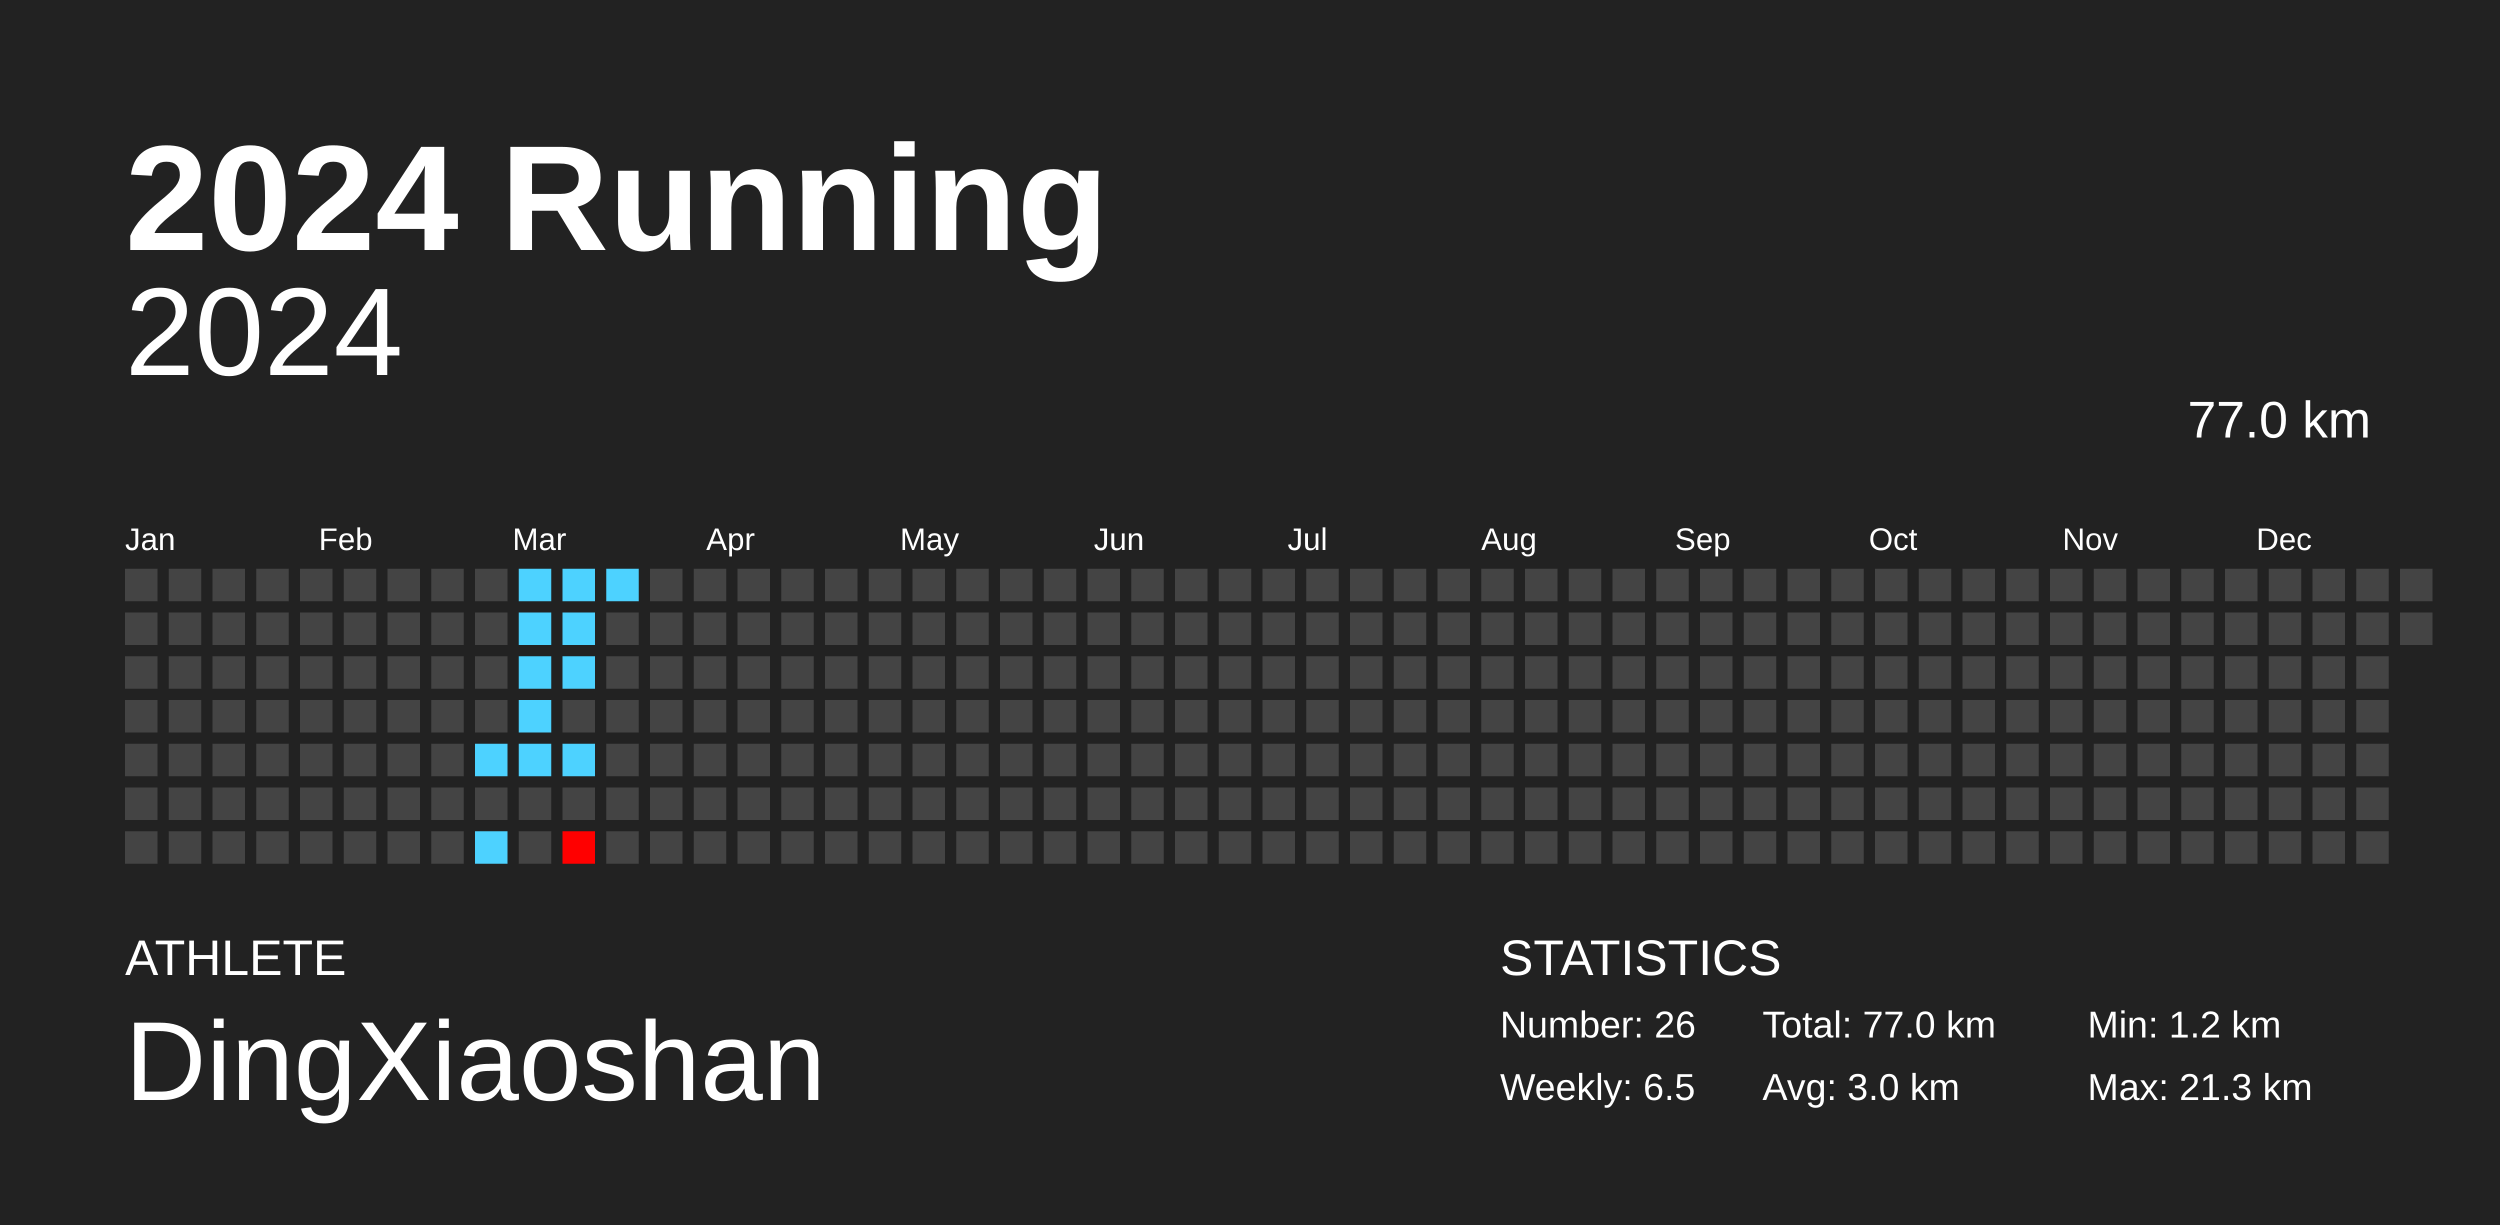
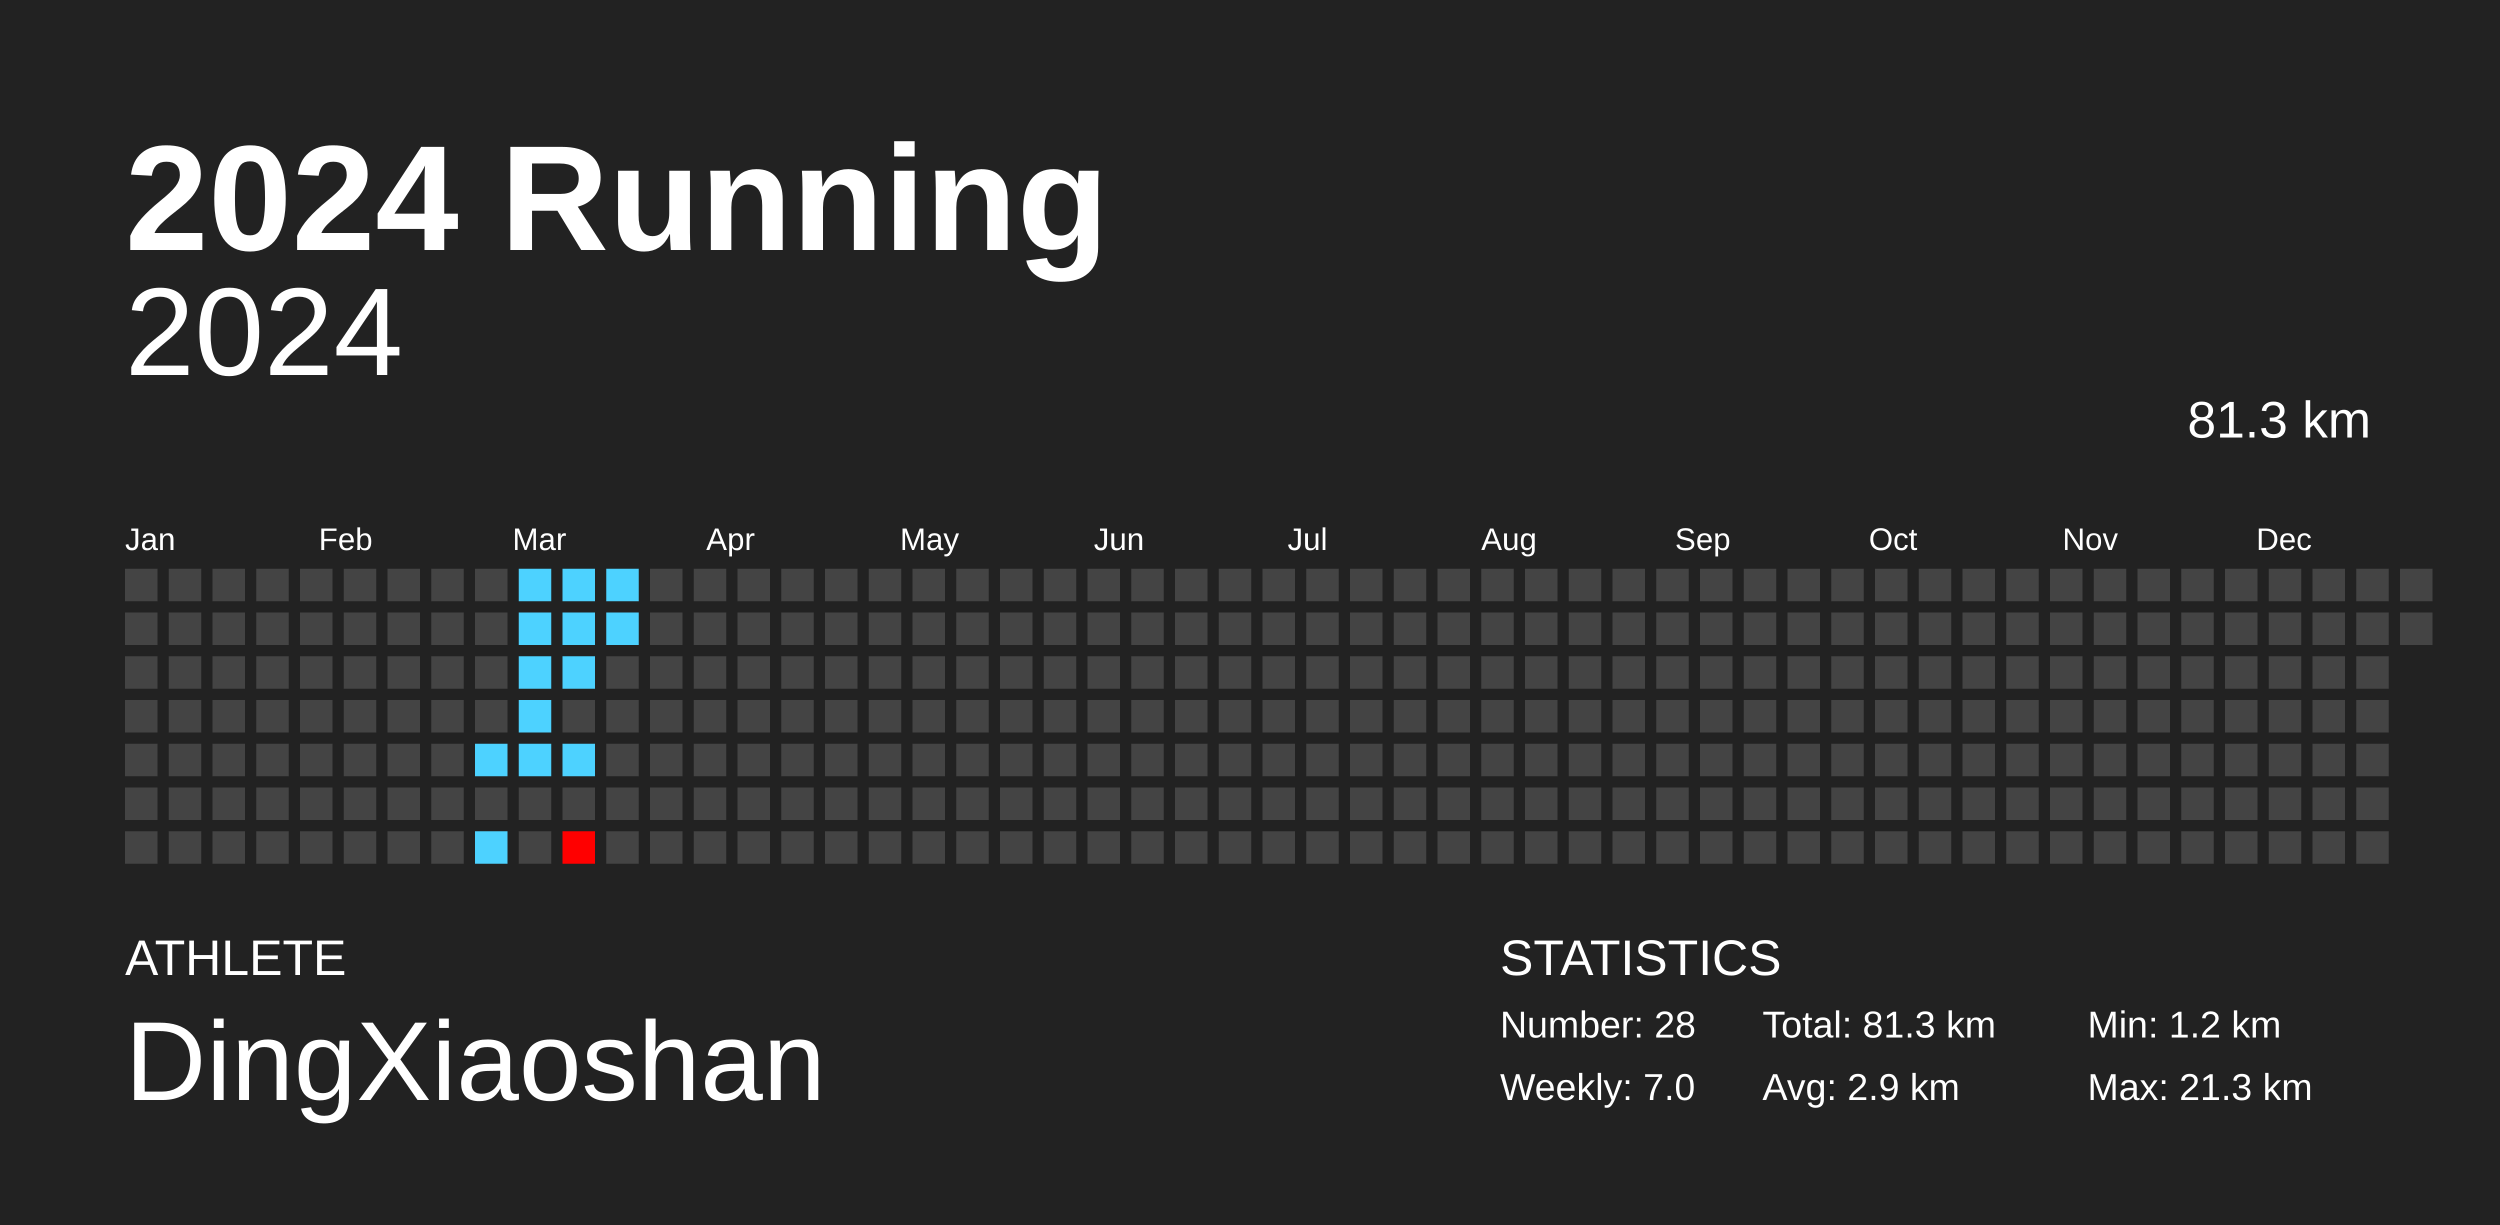
<svg xmlns="http://www.w3.org/2000/svg" baseProfile="full" height="98mm" version="1.1" viewBox="0,0,200,98" width="200mm">
  <defs />
  <rect fill="#222222" height="98" width="200" x="0" y="0" />
  <text fill="#FFFFFF" style="font-size:12px; font-family:Arial; font-weight:bold;" x="10" y="20">2024 Running</text>
  <text fill="#FFFFFF" style="font-size:4px; font-family:Arial" x="10" y="78">ATHLETE</text>
  <text fill="#FFFFFF" style="font-size:9px; font-family:Arial" x="10" y="88">DingXiaoshan</text>
  <text fill="#FFFFFF" style="font-size:4px; font-family:Arial" x="120" y="78">STATISTICS</text>
-   <text fill="#FFFFFF" style="font-size:3px; font-family:Arial" x="120" y="83">Number: 26</text>
-   <text fill="#FFFFFF" style="font-size:3px; font-family:Arial" x="120" y="88">Weekly: 6.5</text>
-   <text fill="#FFFFFF" style="font-size:3px; font-family:Arial" x="141" y="83">Total: 77.0 km</text>
-   <text fill="#FFFFFF" style="font-size:3px; font-family:Arial" x="141" y="88">Avg: 3.0 km</text>
+   <text fill="#FFFFFF" style="font-size:3px; font-family:Arial" x="120" y="83">Number: 28</text>
+   <text fill="#FFFFFF" style="font-size:3px; font-family:Arial" x="120" y="88">Weekly: 7.0</text>
+   <text fill="#FFFFFF" style="font-size:3px; font-family:Arial" x="141" y="83">Total: 81.3 km</text>
+   <text fill="#FFFFFF" style="font-size:3px; font-family:Arial" x="141" y="88">Avg: 2.9 km</text>
  <text fill="#FFFFFF" style="font-size:3px; font-family:Arial" x="167" y="83">Min: 1.2 km</text>
  <text fill="#FFFFFF" style="font-size:3px; font-family:Arial" x="167" y="88">Max: 21.3 km</text>
  <text alignment-baseline="hanging" fill="#FFFFFF" style="font-size:10.0px; font-family:Arial;" x="10" y="30">2024</text>
-   <text alignment-baseline="hanging" fill="#FFFFFF" style="font-size:4.125px; font-family:Arial;" x="175" y="35">77.0 km</text>
+   <text alignment-baseline="hanging" fill="#FFFFFF" style="font-size:4.125px; font-family:Arial;" x="175" y="35">81.3 km</text>
  <text fill="#FFFFFF" style="font-size:2.5px; font-family:Arial" x="10.0" y="44">Jan</text>
  <text fill="#FFFFFF" style="font-size:2.5px; font-family:Arial" x="25.5" y="44">Feb</text>
  <text fill="#FFFFFF" style="font-size:2.5px; font-family:Arial" x="41.0" y="44">Mar</text>
  <text fill="#FFFFFF" style="font-size:2.5px; font-family:Arial" x="56.5" y="44">Apr</text>
  <text fill="#FFFFFF" style="font-size:2.5px; font-family:Arial" x="72.0" y="44">May</text>
  <text fill="#FFFFFF" style="font-size:2.5px; font-family:Arial" x="87.5" y="44">Jun</text>
  <text fill="#FFFFFF" style="font-size:2.5px; font-family:Arial" x="103.0" y="44">Jul</text>
  <text fill="#FFFFFF" style="font-size:2.5px; font-family:Arial" x="118.5" y="44">Aug</text>
  <text fill="#FFFFFF" style="font-size:2.5px; font-family:Arial" x="134.0" y="44">Sep</text>
  <text fill="#FFFFFF" style="font-size:2.5px; font-family:Arial" x="149.5" y="44">Oct</text>
  <text fill="#FFFFFF" style="font-size:2.5px; font-family:Arial" x="165.0" y="44">Nov</text>
  <text fill="#FFFFFF" style="font-size:2.5px; font-family:Arial" x="180.5" y="44">Dec</text>
  <rect fill="#444444" height="2.6" width="2.6" x="10.0" y="45.5" />
  <rect fill="#444444" height="2.6" width="2.6" x="10.0" y="49.0" />
  <rect fill="#444444" height="2.6" width="2.6" x="10.0" y="52.5" />
  <rect fill="#444444" height="2.6" width="2.6" x="10.0" y="56.0" />
  <rect fill="#444444" height="2.6" width="2.6" x="10.0" y="59.5" />
  <rect fill="#444444" height="2.6" width="2.6" x="10.0" y="63.0" />
  <rect fill="#444444" height="2.6" width="2.6" x="10.0" y="66.5" />
  <rect fill="#444444" height="2.6" width="2.6" x="13.5" y="45.5" />
  <rect fill="#444444" height="2.6" width="2.6" x="13.5" y="49.0" />
  <rect fill="#444444" height="2.6" width="2.6" x="13.5" y="52.5" />
  <rect fill="#444444" height="2.6" width="2.6" x="13.5" y="56.0" />
  <rect fill="#444444" height="2.6" width="2.6" x="13.5" y="59.5" />
  <rect fill="#444444" height="2.6" width="2.6" x="13.5" y="63.0" />
  <rect fill="#444444" height="2.6" width="2.6" x="13.5" y="66.5" />
  <rect fill="#444444" height="2.6" width="2.6" x="17.0" y="45.5" />
  <rect fill="#444444" height="2.6" width="2.6" x="17.0" y="49.0" />
  <rect fill="#444444" height="2.6" width="2.6" x="17.0" y="52.5" />
  <rect fill="#444444" height="2.6" width="2.6" x="17.0" y="56.0" />
  <rect fill="#444444" height="2.6" width="2.6" x="17.0" y="59.5" />
  <rect fill="#444444" height="2.6" width="2.6" x="17.0" y="63.0" />
  <rect fill="#444444" height="2.6" width="2.6" x="17.0" y="66.5" />
  <rect fill="#444444" height="2.6" width="2.6" x="20.5" y="45.5" />
  <rect fill="#444444" height="2.6" width="2.6" x="20.5" y="49.0" />
  <rect fill="#444444" height="2.6" width="2.6" x="20.5" y="52.5" />
  <rect fill="#444444" height="2.6" width="2.6" x="20.5" y="56.0" />
  <rect fill="#444444" height="2.6" width="2.6" x="20.5" y="59.5" />
  <rect fill="#444444" height="2.6" width="2.6" x="20.5" y="63.0" />
  <rect fill="#444444" height="2.6" width="2.6" x="20.5" y="66.5" />
  <rect fill="#444444" height="2.6" width="2.6" x="24.0" y="45.5" />
  <rect fill="#444444" height="2.6" width="2.6" x="24.0" y="49.0" />
  <rect fill="#444444" height="2.6" width="2.6" x="24.0" y="52.5" />
  <rect fill="#444444" height="2.6" width="2.6" x="24.0" y="56.0" />
  <rect fill="#444444" height="2.6" width="2.6" x="24.0" y="59.5" />
  <rect fill="#444444" height="2.6" width="2.6" x="24.0" y="63.0" />
  <rect fill="#444444" height="2.6" width="2.6" x="24.0" y="66.5" />
  <rect fill="#444444" height="2.6" width="2.6" x="27.5" y="45.5" />
  <rect fill="#444444" height="2.6" width="2.6" x="27.5" y="49.0" />
  <rect fill="#444444" height="2.6" width="2.6" x="27.5" y="52.5" />
  <rect fill="#444444" height="2.6" width="2.6" x="27.5" y="56.0" />
  <rect fill="#444444" height="2.6" width="2.6" x="27.5" y="59.5" />
  <rect fill="#444444" height="2.6" width="2.6" x="27.5" y="63.0" />
  <rect fill="#444444" height="2.6" width="2.6" x="27.5" y="66.5" />
  <rect fill="#444444" height="2.6" width="2.6" x="31.0" y="45.5" />
  <rect fill="#444444" height="2.6" width="2.6" x="31.0" y="49.0" />
  <rect fill="#444444" height="2.6" width="2.6" x="31.0" y="52.5" />
  <rect fill="#444444" height="2.6" width="2.6" x="31.0" y="56.0" />
  <rect fill="#444444" height="2.6" width="2.6" x="31.0" y="59.5" />
  <rect fill="#444444" height="2.6" width="2.6" x="31.0" y="63.0" />
  <rect fill="#444444" height="2.6" width="2.6" x="31.0" y="66.5" />
  <rect fill="#444444" height="2.6" width="2.6" x="34.5" y="45.5" />
  <rect fill="#444444" height="2.6" width="2.6" x="34.5" y="49.0" />
  <rect fill="#444444" height="2.6" width="2.6" x="34.5" y="52.5" />
  <rect fill="#444444" height="2.6" width="2.6" x="34.5" y="56.0" />
  <rect fill="#444444" height="2.6" width="2.6" x="34.5" y="59.5" />
  <rect fill="#444444" height="2.6" width="2.6" x="34.5" y="63.0" />
  <rect fill="#444444" height="2.6" width="2.6" x="34.5" y="66.5" />
  <rect fill="#444444" height="2.6" width="2.6" x="38.0" y="45.5" />
  <rect fill="#444444" height="2.6" width="2.6" x="38.0" y="49.0" />
  <rect fill="#444444" height="2.6" width="2.6" x="38.0" y="52.5" />
  <rect fill="#444444" height="2.6" width="2.6" x="38.0" y="56.0" />
  <rect fill="#4dd2ff" height="2.6" width="2.6" x="38.0" y="59.5" />
  <rect fill="#444444" height="2.6" width="2.6" x="38.0" y="63.0" />
  <rect fill="#4dd2ff" height="2.6" width="2.6" x="38.0" y="66.5" />
  <rect fill="#4dd2ff" height="2.6" width="2.6" x="41.5" y="45.5" />
  <rect fill="#4dd2ff" height="2.6" width="2.6" x="41.5" y="49.0" />
  <rect fill="#4dd2ff" height="2.6" width="2.6" x="41.5" y="52.5" />
  <rect fill="#4dd2ff" height="2.6" width="2.6" x="41.5" y="56.0" />
  <rect fill="#4dd2ff" height="2.6" width="2.6" x="41.5" y="59.5" />
  <rect fill="#444444" height="2.6" width="2.6" x="41.5" y="63.0" />
  <rect fill="#444444" height="2.6" width="2.6" x="41.5" y="66.5" />
  <rect fill="#4dd2ff" height="2.6" width="2.6" x="45.0" y="45.5" />
  <rect fill="#4dd2ff" height="2.6" width="2.6" x="45.0" y="49.0" />
  <rect fill="#4dd2ff" height="2.6" width="2.6" x="45.0" y="52.5" />
  <rect fill="#444444" height="2.6" width="2.6" x="45.0" y="56.0" />
  <rect fill="#4dd2ff" height="2.6" width="2.6" x="45.0" y="59.5" />
  <rect fill="#444444" height="2.6" width="2.6" x="45.0" y="63.0" />
  <rect fill="red" height="2.6" width="2.6" x="45.0" y="66.5" />
  <rect fill="#4dd2ff" height="2.6" width="2.6" x="48.5" y="45.5" />
-   <rect fill="#444444" height="2.6" width="2.6" x="48.5" y="49.0" />
+   <rect fill="#4dd2ff" height="2.6" width="2.6" x="48.5" y="49.0" />
  <rect fill="#444444" height="2.6" width="2.6" x="48.5" y="52.5" />
  <rect fill="#444444" height="2.6" width="2.6" x="48.5" y="56.0" />
  <rect fill="#444444" height="2.6" width="2.6" x="48.5" y="59.5" />
  <rect fill="#444444" height="2.6" width="2.6" x="48.5" y="63.0" />
  <rect fill="#444444" height="2.6" width="2.6" x="48.5" y="66.5" />
  <rect fill="#444444" height="2.6" width="2.6" x="52.0" y="45.5" />
  <rect fill="#444444" height="2.6" width="2.6" x="52.0" y="49.0" />
  <rect fill="#444444" height="2.6" width="2.6" x="52.0" y="52.5" />
  <rect fill="#444444" height="2.6" width="2.6" x="52.0" y="56.0" />
  <rect fill="#444444" height="2.6" width="2.6" x="52.0" y="59.5" />
  <rect fill="#444444" height="2.6" width="2.6" x="52.0" y="63.0" />
  <rect fill="#444444" height="2.6" width="2.6" x="52.0" y="66.5" />
  <rect fill="#444444" height="2.6" width="2.6" x="55.5" y="45.5" />
  <rect fill="#444444" height="2.6" width="2.6" x="55.5" y="49.0" />
  <rect fill="#444444" height="2.6" width="2.6" x="55.5" y="52.5" />
  <rect fill="#444444" height="2.6" width="2.6" x="55.5" y="56.0" />
  <rect fill="#444444" height="2.6" width="2.6" x="55.5" y="59.5" />
  <rect fill="#444444" height="2.6" width="2.6" x="55.5" y="63.0" />
  <rect fill="#444444" height="2.6" width="2.6" x="55.5" y="66.5" />
  <rect fill="#444444" height="2.6" width="2.6" x="59.0" y="45.5" />
  <rect fill="#444444" height="2.6" width="2.6" x="59.0" y="49.0" />
  <rect fill="#444444" height="2.6" width="2.6" x="59.0" y="52.5" />
  <rect fill="#444444" height="2.6" width="2.6" x="59.0" y="56.0" />
  <rect fill="#444444" height="2.6" width="2.6" x="59.0" y="59.5" />
  <rect fill="#444444" height="2.6" width="2.6" x="59.0" y="63.0" />
  <rect fill="#444444" height="2.6" width="2.6" x="59.0" y="66.5" />
  <rect fill="#444444" height="2.6" width="2.6" x="62.5" y="45.5" />
  <rect fill="#444444" height="2.6" width="2.6" x="62.5" y="49.0" />
  <rect fill="#444444" height="2.6" width="2.6" x="62.5" y="52.5" />
  <rect fill="#444444" height="2.6" width="2.6" x="62.5" y="56.0" />
  <rect fill="#444444" height="2.6" width="2.6" x="62.5" y="59.5" />
  <rect fill="#444444" height="2.6" width="2.6" x="62.5" y="63.0" />
  <rect fill="#444444" height="2.6" width="2.6" x="62.5" y="66.5" />
  <rect fill="#444444" height="2.6" width="2.6" x="66.0" y="45.5" />
  <rect fill="#444444" height="2.6" width="2.6" x="66.0" y="49.0" />
  <rect fill="#444444" height="2.6" width="2.6" x="66.0" y="52.5" />
  <rect fill="#444444" height="2.6" width="2.6" x="66.0" y="56.0" />
  <rect fill="#444444" height="2.6" width="2.6" x="66.0" y="59.5" />
  <rect fill="#444444" height="2.6" width="2.6" x="66.0" y="63.0" />
  <rect fill="#444444" height="2.6" width="2.6" x="66.0" y="66.5" />
  <rect fill="#444444" height="2.6" width="2.6" x="69.5" y="45.5" />
  <rect fill="#444444" height="2.6" width="2.6" x="69.5" y="49.0" />
  <rect fill="#444444" height="2.6" width="2.6" x="69.5" y="52.5" />
  <rect fill="#444444" height="2.6" width="2.6" x="69.5" y="56.0" />
  <rect fill="#444444" height="2.6" width="2.6" x="69.5" y="59.5" />
  <rect fill="#444444" height="2.6" width="2.6" x="69.5" y="63.0" />
  <rect fill="#444444" height="2.6" width="2.6" x="69.5" y="66.5" />
  <rect fill="#444444" height="2.6" width="2.6" x="73.0" y="45.5" />
  <rect fill="#444444" height="2.6" width="2.6" x="73.0" y="49.0" />
  <rect fill="#444444" height="2.6" width="2.6" x="73.0" y="52.5" />
  <rect fill="#444444" height="2.6" width="2.6" x="73.0" y="56.0" />
  <rect fill="#444444" height="2.6" width="2.6" x="73.0" y="59.5" />
  <rect fill="#444444" height="2.6" width="2.6" x="73.0" y="63.0" />
  <rect fill="#444444" height="2.6" width="2.6" x="73.0" y="66.5" />
  <rect fill="#444444" height="2.6" width="2.6" x="76.5" y="45.5" />
  <rect fill="#444444" height="2.6" width="2.6" x="76.5" y="49.0" />
  <rect fill="#444444" height="2.6" width="2.6" x="76.5" y="52.5" />
  <rect fill="#444444" height="2.6" width="2.6" x="76.5" y="56.0" />
  <rect fill="#444444" height="2.6" width="2.6" x="76.5" y="59.5" />
  <rect fill="#444444" height="2.6" width="2.6" x="76.5" y="63.0" />
  <rect fill="#444444" height="2.6" width="2.6" x="76.5" y="66.5" />
  <rect fill="#444444" height="2.6" width="2.6" x="80.0" y="45.5" />
  <rect fill="#444444" height="2.6" width="2.6" x="80.0" y="49.0" />
  <rect fill="#444444" height="2.6" width="2.6" x="80.0" y="52.5" />
  <rect fill="#444444" height="2.6" width="2.6" x="80.0" y="56.0" />
  <rect fill="#444444" height="2.6" width="2.6" x="80.0" y="59.5" />
  <rect fill="#444444" height="2.6" width="2.6" x="80.0" y="63.0" />
  <rect fill="#444444" height="2.6" width="2.6" x="80.0" y="66.5" />
  <rect fill="#444444" height="2.6" width="2.6" x="83.5" y="45.5" />
  <rect fill="#444444" height="2.6" width="2.6" x="83.5" y="49.0" />
  <rect fill="#444444" height="2.6" width="2.6" x="83.5" y="52.5" />
  <rect fill="#444444" height="2.6" width="2.6" x="83.5" y="56.0" />
  <rect fill="#444444" height="2.6" width="2.6" x="83.5" y="59.5" />
  <rect fill="#444444" height="2.6" width="2.6" x="83.5" y="63.0" />
  <rect fill="#444444" height="2.6" width="2.6" x="83.5" y="66.5" />
  <rect fill="#444444" height="2.6" width="2.6" x="87.0" y="45.5" />
  <rect fill="#444444" height="2.6" width="2.6" x="87.0" y="49.0" />
  <rect fill="#444444" height="2.6" width="2.6" x="87.0" y="52.5" />
  <rect fill="#444444" height="2.6" width="2.6" x="87.0" y="56.0" />
  <rect fill="#444444" height="2.6" width="2.6" x="87.0" y="59.5" />
  <rect fill="#444444" height="2.6" width="2.6" x="87.0" y="63.0" />
  <rect fill="#444444" height="2.6" width="2.6" x="87.0" y="66.5" />
  <rect fill="#444444" height="2.6" width="2.6" x="90.5" y="45.5" />
  <rect fill="#444444" height="2.6" width="2.6" x="90.5" y="49.0" />
  <rect fill="#444444" height="2.6" width="2.6" x="90.5" y="52.5" />
  <rect fill="#444444" height="2.6" width="2.6" x="90.5" y="56.0" />
  <rect fill="#444444" height="2.6" width="2.6" x="90.5" y="59.5" />
  <rect fill="#444444" height="2.6" width="2.6" x="90.5" y="63.0" />
  <rect fill="#444444" height="2.6" width="2.6" x="90.5" y="66.5" />
  <rect fill="#444444" height="2.6" width="2.6" x="94.0" y="45.5" />
  <rect fill="#444444" height="2.6" width="2.6" x="94.0" y="49.0" />
  <rect fill="#444444" height="2.6" width="2.6" x="94.0" y="52.5" />
  <rect fill="#444444" height="2.6" width="2.6" x="94.0" y="56.0" />
  <rect fill="#444444" height="2.6" width="2.6" x="94.0" y="59.5" />
  <rect fill="#444444" height="2.6" width="2.6" x="94.0" y="63.0" />
  <rect fill="#444444" height="2.6" width="2.6" x="94.0" y="66.5" />
  <rect fill="#444444" height="2.6" width="2.6" x="97.5" y="45.5" />
  <rect fill="#444444" height="2.6" width="2.6" x="97.5" y="49.0" />
  <rect fill="#444444" height="2.6" width="2.6" x="97.5" y="52.5" />
  <rect fill="#444444" height="2.6" width="2.6" x="97.5" y="56.0" />
  <rect fill="#444444" height="2.6" width="2.6" x="97.5" y="59.5" />
  <rect fill="#444444" height="2.6" width="2.6" x="97.5" y="63.0" />
  <rect fill="#444444" height="2.6" width="2.6" x="97.5" y="66.5" />
  <rect fill="#444444" height="2.6" width="2.6" x="101.0" y="45.5" />
  <rect fill="#444444" height="2.6" width="2.6" x="101.0" y="49.0" />
  <rect fill="#444444" height="2.6" width="2.6" x="101.0" y="52.5" />
  <rect fill="#444444" height="2.6" width="2.6" x="101.0" y="56.0" />
  <rect fill="#444444" height="2.6" width="2.6" x="101.0" y="59.5" />
  <rect fill="#444444" height="2.6" width="2.6" x="101.0" y="63.0" />
  <rect fill="#444444" height="2.6" width="2.6" x="101.0" y="66.5" />
  <rect fill="#444444" height="2.6" width="2.6" x="104.5" y="45.5" />
  <rect fill="#444444" height="2.6" width="2.6" x="104.5" y="49.0" />
  <rect fill="#444444" height="2.6" width="2.6" x="104.5" y="52.5" />
  <rect fill="#444444" height="2.6" width="2.6" x="104.5" y="56.0" />
  <rect fill="#444444" height="2.6" width="2.6" x="104.5" y="59.5" />
  <rect fill="#444444" height="2.6" width="2.6" x="104.5" y="63.0" />
  <rect fill="#444444" height="2.6" width="2.6" x="104.5" y="66.5" />
  <rect fill="#444444" height="2.6" width="2.6" x="108.0" y="45.5" />
  <rect fill="#444444" height="2.6" width="2.6" x="108.0" y="49.0" />
  <rect fill="#444444" height="2.6" width="2.6" x="108.0" y="52.5" />
  <rect fill="#444444" height="2.6" width="2.6" x="108.0" y="56.0" />
  <rect fill="#444444" height="2.6" width="2.6" x="108.0" y="59.5" />
  <rect fill="#444444" height="2.6" width="2.6" x="108.0" y="63.0" />
  <rect fill="#444444" height="2.6" width="2.6" x="108.0" y="66.5" />
  <rect fill="#444444" height="2.6" width="2.6" x="111.5" y="45.5" />
  <rect fill="#444444" height="2.6" width="2.6" x="111.5" y="49.0" />
  <rect fill="#444444" height="2.6" width="2.6" x="111.5" y="52.5" />
  <rect fill="#444444" height="2.6" width="2.6" x="111.5" y="56.0" />
  <rect fill="#444444" height="2.6" width="2.6" x="111.5" y="59.5" />
  <rect fill="#444444" height="2.6" width="2.6" x="111.5" y="63.0" />
  <rect fill="#444444" height="2.6" width="2.6" x="111.5" y="66.5" />
  <rect fill="#444444" height="2.6" width="2.6" x="115.0" y="45.5" />
  <rect fill="#444444" height="2.6" width="2.6" x="115.0" y="49.0" />
  <rect fill="#444444" height="2.6" width="2.6" x="115.0" y="52.5" />
  <rect fill="#444444" height="2.6" width="2.6" x="115.0" y="56.0" />
  <rect fill="#444444" height="2.6" width="2.6" x="115.0" y="59.5" />
  <rect fill="#444444" height="2.6" width="2.6" x="115.0" y="63.0" />
  <rect fill="#444444" height="2.6" width="2.6" x="115.0" y="66.5" />
  <rect fill="#444444" height="2.6" width="2.6" x="118.5" y="45.5" />
  <rect fill="#444444" height="2.6" width="2.6" x="118.5" y="49.0" />
  <rect fill="#444444" height="2.6" width="2.6" x="118.5" y="52.5" />
  <rect fill="#444444" height="2.6" width="2.6" x="118.5" y="56.0" />
  <rect fill="#444444" height="2.6" width="2.6" x="118.5" y="59.5" />
  <rect fill="#444444" height="2.6" width="2.6" x="118.5" y="63.0" />
  <rect fill="#444444" height="2.6" width="2.6" x="118.5" y="66.5" />
  <rect fill="#444444" height="2.6" width="2.6" x="122.0" y="45.5" />
  <rect fill="#444444" height="2.6" width="2.6" x="122.0" y="49.0" />
  <rect fill="#444444" height="2.6" width="2.6" x="122.0" y="52.5" />
  <rect fill="#444444" height="2.6" width="2.6" x="122.0" y="56.0" />
  <rect fill="#444444" height="2.6" width="2.6" x="122.0" y="59.5" />
  <rect fill="#444444" height="2.6" width="2.6" x="122.0" y="63.0" />
  <rect fill="#444444" height="2.6" width="2.6" x="122.0" y="66.5" />
  <rect fill="#444444" height="2.6" width="2.6" x="125.5" y="45.5" />
  <rect fill="#444444" height="2.6" width="2.6" x="125.5" y="49.0" />
  <rect fill="#444444" height="2.6" width="2.6" x="125.5" y="52.5" />
  <rect fill="#444444" height="2.6" width="2.6" x="125.5" y="56.0" />
  <rect fill="#444444" height="2.6" width="2.6" x="125.5" y="59.5" />
  <rect fill="#444444" height="2.6" width="2.6" x="125.5" y="63.0" />
  <rect fill="#444444" height="2.6" width="2.6" x="125.5" y="66.5" />
  <rect fill="#444444" height="2.6" width="2.6" x="129.0" y="45.5" />
  <rect fill="#444444" height="2.6" width="2.6" x="129.0" y="49.0" />
  <rect fill="#444444" height="2.6" width="2.6" x="129.0" y="52.5" />
  <rect fill="#444444" height="2.6" width="2.6" x="129.0" y="56.0" />
  <rect fill="#444444" height="2.6" width="2.6" x="129.0" y="59.5" />
  <rect fill="#444444" height="2.6" width="2.6" x="129.0" y="63.0" />
  <rect fill="#444444" height="2.6" width="2.6" x="129.0" y="66.5" />
  <rect fill="#444444" height="2.6" width="2.6" x="132.5" y="45.5" />
  <rect fill="#444444" height="2.6" width="2.6" x="132.5" y="49.0" />
  <rect fill="#444444" height="2.6" width="2.6" x="132.5" y="52.5" />
  <rect fill="#444444" height="2.6" width="2.6" x="132.5" y="56.0" />
  <rect fill="#444444" height="2.6" width="2.6" x="132.5" y="59.5" />
  <rect fill="#444444" height="2.6" width="2.6" x="132.5" y="63.0" />
  <rect fill="#444444" height="2.6" width="2.6" x="132.5" y="66.5" />
  <rect fill="#444444" height="2.6" width="2.6" x="136.0" y="45.5" />
  <rect fill="#444444" height="2.6" width="2.6" x="136.0" y="49.0" />
  <rect fill="#444444" height="2.6" width="2.6" x="136.0" y="52.5" />
  <rect fill="#444444" height="2.6" width="2.6" x="136.0" y="56.0" />
  <rect fill="#444444" height="2.6" width="2.6" x="136.0" y="59.5" />
  <rect fill="#444444" height="2.6" width="2.6" x="136.0" y="63.0" />
  <rect fill="#444444" height="2.6" width="2.6" x="136.0" y="66.5" />
  <rect fill="#444444" height="2.6" width="2.6" x="139.5" y="45.5" />
  <rect fill="#444444" height="2.6" width="2.6" x="139.5" y="49.0" />
  <rect fill="#444444" height="2.6" width="2.6" x="139.5" y="52.5" />
  <rect fill="#444444" height="2.6" width="2.6" x="139.5" y="56.0" />
  <rect fill="#444444" height="2.6" width="2.6" x="139.5" y="59.5" />
  <rect fill="#444444" height="2.6" width="2.6" x="139.5" y="63.0" />
  <rect fill="#444444" height="2.6" width="2.6" x="139.5" y="66.5" />
  <rect fill="#444444" height="2.6" width="2.6" x="143.0" y="45.5" />
  <rect fill="#444444" height="2.6" width="2.6" x="143.0" y="49.0" />
  <rect fill="#444444" height="2.6" width="2.6" x="143.0" y="52.5" />
  <rect fill="#444444" height="2.6" width="2.6" x="143.0" y="56.0" />
  <rect fill="#444444" height="2.6" width="2.6" x="143.0" y="59.5" />
  <rect fill="#444444" height="2.6" width="2.6" x="143.0" y="63.0" />
  <rect fill="#444444" height="2.6" width="2.6" x="143.0" y="66.5" />
  <rect fill="#444444" height="2.6" width="2.6" x="146.5" y="45.5" />
  <rect fill="#444444" height="2.6" width="2.6" x="146.5" y="49.0" />
  <rect fill="#444444" height="2.6" width="2.6" x="146.5" y="52.5" />
  <rect fill="#444444" height="2.6" width="2.6" x="146.5" y="56.0" />
  <rect fill="#444444" height="2.6" width="2.6" x="146.5" y="59.5" />
  <rect fill="#444444" height="2.6" width="2.6" x="146.5" y="63.0" />
  <rect fill="#444444" height="2.6" width="2.6" x="146.5" y="66.5" />
  <rect fill="#444444" height="2.6" width="2.6" x="150.0" y="45.5" />
  <rect fill="#444444" height="2.6" width="2.6" x="150.0" y="49.0" />
  <rect fill="#444444" height="2.6" width="2.6" x="150.0" y="52.5" />
  <rect fill="#444444" height="2.6" width="2.6" x="150.0" y="56.0" />
  <rect fill="#444444" height="2.6" width="2.6" x="150.0" y="59.5" />
  <rect fill="#444444" height="2.6" width="2.6" x="150.0" y="63.0" />
  <rect fill="#444444" height="2.6" width="2.6" x="150.0" y="66.5" />
  <rect fill="#444444" height="2.6" width="2.6" x="153.5" y="45.5" />
  <rect fill="#444444" height="2.6" width="2.6" x="153.5" y="49.0" />
  <rect fill="#444444" height="2.6" width="2.6" x="153.5" y="52.5" />
  <rect fill="#444444" height="2.6" width="2.6" x="153.5" y="56.0" />
  <rect fill="#444444" height="2.6" width="2.6" x="153.5" y="59.5" />
  <rect fill="#444444" height="2.6" width="2.6" x="153.5" y="63.0" />
  <rect fill="#444444" height="2.6" width="2.6" x="153.5" y="66.5" />
  <rect fill="#444444" height="2.6" width="2.6" x="157.0" y="45.5" />
  <rect fill="#444444" height="2.6" width="2.6" x="157.0" y="49.0" />
  <rect fill="#444444" height="2.6" width="2.6" x="157.0" y="52.5" />
  <rect fill="#444444" height="2.6" width="2.6" x="157.0" y="56.0" />
  <rect fill="#444444" height="2.6" width="2.6" x="157.0" y="59.5" />
  <rect fill="#444444" height="2.6" width="2.6" x="157.0" y="63.0" />
  <rect fill="#444444" height="2.6" width="2.6" x="157.0" y="66.5" />
  <rect fill="#444444" height="2.6" width="2.6" x="160.5" y="45.5" />
  <rect fill="#444444" height="2.6" width="2.6" x="160.5" y="49.0" />
  <rect fill="#444444" height="2.6" width="2.6" x="160.5" y="52.5" />
  <rect fill="#444444" height="2.6" width="2.6" x="160.5" y="56.0" />
  <rect fill="#444444" height="2.6" width="2.6" x="160.5" y="59.5" />
  <rect fill="#444444" height="2.6" width="2.6" x="160.5" y="63.0" />
  <rect fill="#444444" height="2.6" width="2.6" x="160.5" y="66.5" />
  <rect fill="#444444" height="2.6" width="2.6" x="164.0" y="45.5" />
  <rect fill="#444444" height="2.6" width="2.6" x="164.0" y="49.0" />
  <rect fill="#444444" height="2.6" width="2.6" x="164.0" y="52.5" />
  <rect fill="#444444" height="2.6" width="2.6" x="164.0" y="56.0" />
  <rect fill="#444444" height="2.6" width="2.6" x="164.0" y="59.5" />
  <rect fill="#444444" height="2.6" width="2.6" x="164.0" y="63.0" />
  <rect fill="#444444" height="2.6" width="2.6" x="164.0" y="66.5" />
  <rect fill="#444444" height="2.6" width="2.6" x="167.5" y="45.5" />
  <rect fill="#444444" height="2.6" width="2.6" x="167.5" y="49.0" />
  <rect fill="#444444" height="2.6" width="2.6" x="167.5" y="52.5" />
  <rect fill="#444444" height="2.6" width="2.6" x="167.5" y="56.0" />
  <rect fill="#444444" height="2.6" width="2.6" x="167.5" y="59.5" />
  <rect fill="#444444" height="2.6" width="2.6" x="167.5" y="63.0" />
  <rect fill="#444444" height="2.6" width="2.6" x="167.5" y="66.5" />
  <rect fill="#444444" height="2.6" width="2.6" x="171.0" y="45.5" />
  <rect fill="#444444" height="2.6" width="2.6" x="171.0" y="49.0" />
  <rect fill="#444444" height="2.6" width="2.6" x="171.0" y="52.5" />
  <rect fill="#444444" height="2.6" width="2.6" x="171.0" y="56.0" />
  <rect fill="#444444" height="2.6" width="2.6" x="171.0" y="59.5" />
  <rect fill="#444444" height="2.6" width="2.6" x="171.0" y="63.0" />
  <rect fill="#444444" height="2.6" width="2.6" x="171.0" y="66.5" />
  <rect fill="#444444" height="2.6" width="2.6" x="174.5" y="45.5" />
  <rect fill="#444444" height="2.6" width="2.6" x="174.5" y="49.0" />
  <rect fill="#444444" height="2.6" width="2.6" x="174.5" y="52.5" />
  <rect fill="#444444" height="2.6" width="2.6" x="174.5" y="56.0" />
  <rect fill="#444444" height="2.6" width="2.6" x="174.5" y="59.5" />
  <rect fill="#444444" height="2.6" width="2.6" x="174.5" y="63.0" />
  <rect fill="#444444" height="2.6" width="2.6" x="174.5" y="66.5" />
  <rect fill="#444444" height="2.6" width="2.6" x="178.0" y="45.5" />
  <rect fill="#444444" height="2.6" width="2.6" x="178.0" y="49.0" />
  <rect fill="#444444" height="2.6" width="2.6" x="178.0" y="52.5" />
  <rect fill="#444444" height="2.6" width="2.6" x="178.0" y="56.0" />
  <rect fill="#444444" height="2.6" width="2.6" x="178.0" y="59.5" />
  <rect fill="#444444" height="2.6" width="2.6" x="178.0" y="63.0" />
  <rect fill="#444444" height="2.6" width="2.6" x="178.0" y="66.5" />
  <rect fill="#444444" height="2.6" width="2.6" x="181.5" y="45.5" />
  <rect fill="#444444" height="2.6" width="2.6" x="181.5" y="49.0" />
  <rect fill="#444444" height="2.6" width="2.6" x="181.5" y="52.5" />
  <rect fill="#444444" height="2.6" width="2.6" x="181.5" y="56.0" />
  <rect fill="#444444" height="2.6" width="2.6" x="181.5" y="59.5" />
  <rect fill="#444444" height="2.6" width="2.6" x="181.5" y="63.0" />
  <rect fill="#444444" height="2.6" width="2.6" x="181.5" y="66.5" />
  <rect fill="#444444" height="2.6" width="2.6" x="185.0" y="45.5" />
  <rect fill="#444444" height="2.6" width="2.6" x="185.0" y="49.0" />
  <rect fill="#444444" height="2.6" width="2.6" x="185.0" y="52.5" />
  <rect fill="#444444" height="2.6" width="2.6" x="185.0" y="56.0" />
  <rect fill="#444444" height="2.6" width="2.6" x="185.0" y="59.5" />
  <rect fill="#444444" height="2.6" width="2.6" x="185.0" y="63.0" />
  <rect fill="#444444" height="2.6" width="2.6" x="185.0" y="66.5" />
  <rect fill="#444444" height="2.6" width="2.6" x="188.5" y="45.5" />
  <rect fill="#444444" height="2.6" width="2.6" x="188.5" y="49.0" />
  <rect fill="#444444" height="2.6" width="2.6" x="188.5" y="52.5" />
  <rect fill="#444444" height="2.6" width="2.6" x="188.5" y="56.0" />
  <rect fill="#444444" height="2.6" width="2.6" x="188.5" y="59.5" />
  <rect fill="#444444" height="2.6" width="2.6" x="188.5" y="63.0" />
  <rect fill="#444444" height="2.6" width="2.6" x="188.5" y="66.5" />
  <rect fill="#444444" height="2.6" width="2.6" x="192.0" y="45.5" />
  <rect fill="#444444" height="2.6" width="2.6" x="192.0" y="49.0" />
</svg>
